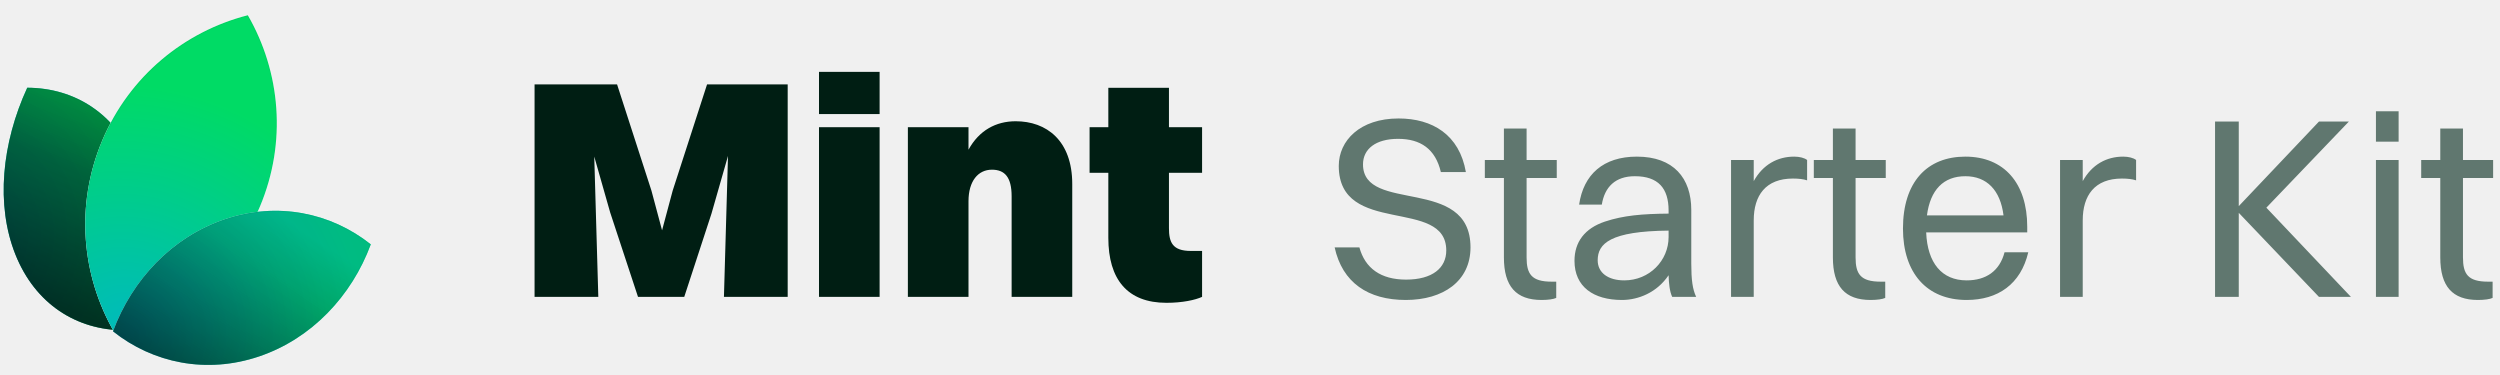
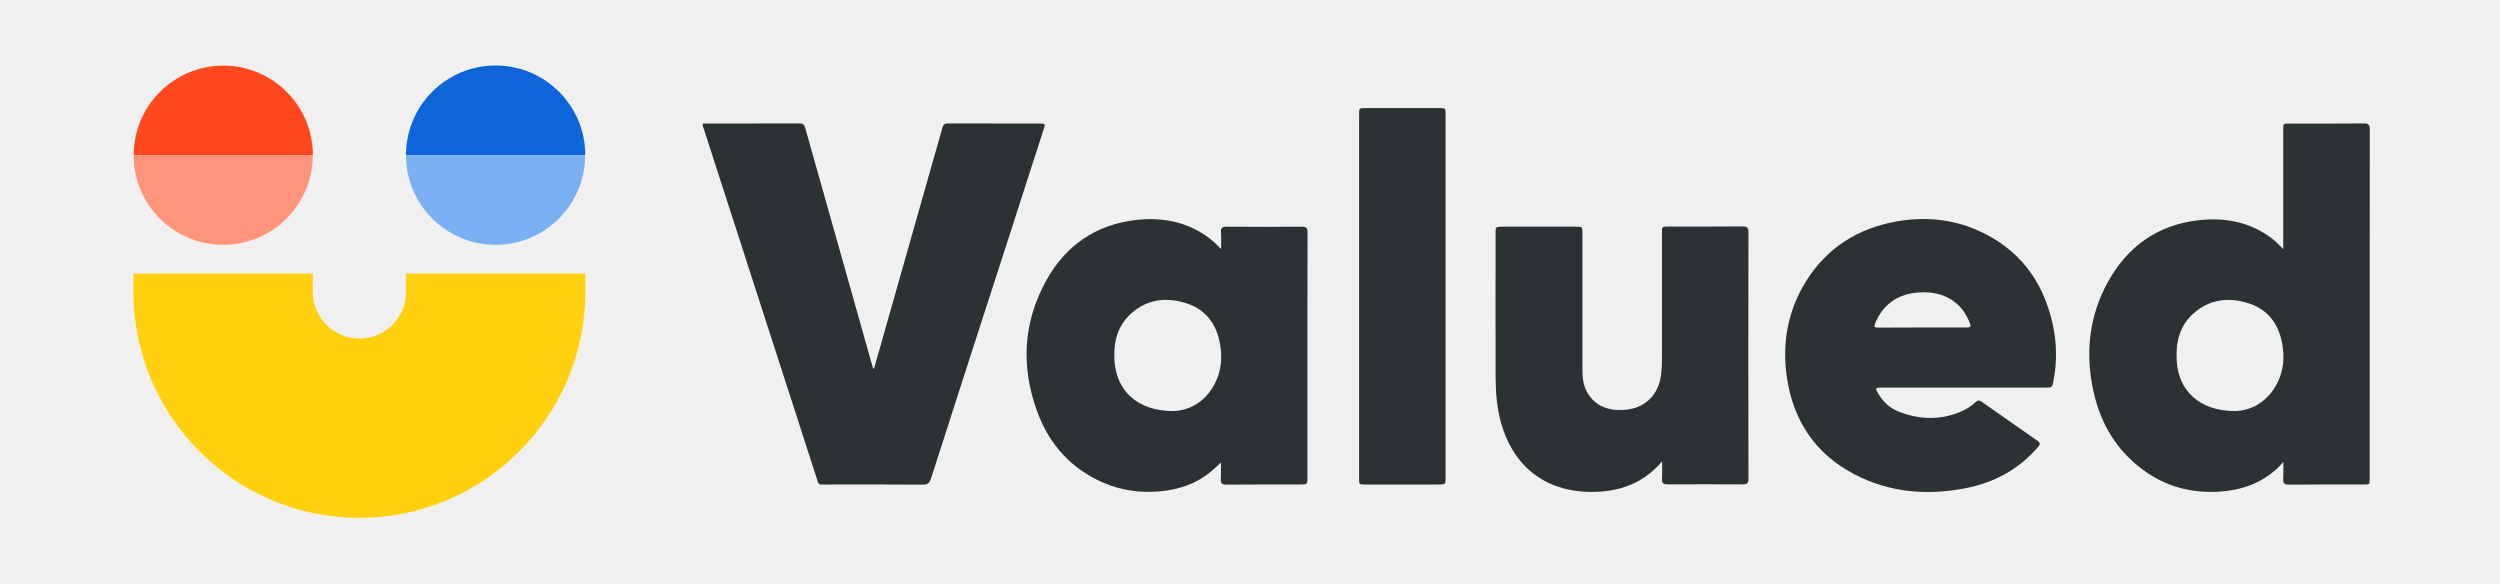
- <svg xmlns="http://www.w3.org/2000/svg" width="160" height="24" viewBox="0 0 160 24" fill="none">
-   <path d="M7.953 21.139C4.896 21.13 2.255 19.458 0.987 16.29C-0.28 13.121 0.109 9.163 1.744 5.615C4.801 5.624 7.442 7.296 8.71 10.465C9.977 13.633 9.588 17.591 7.953 21.139Z" fill="white" />
-   <path d="M7.953 21.139C4.896 21.13 2.255 19.458 0.987 16.29C-0.28 13.121 0.109 9.163 1.744 5.615C4.801 5.624 7.442 7.296 8.71 10.465C9.977 13.633 9.588 17.591 7.953 21.139Z" fill="url(#paint0_radial_115_86)" />
-   <path d="M7.953 21.139C4.896 21.13 2.255 19.458 0.987 16.29C-0.28 13.121 0.109 9.163 1.744 5.615C4.801 5.624 7.442 7.296 8.71 10.465C9.977 13.633 9.588 17.591 7.953 21.139Z" fill="black" fill-opacity="0.5" style="mix-blend-mode:hard-light" />
-   <path d="M7.953 21.139C4.896 21.13 2.255 19.458 0.987 16.29C-0.28 13.121 0.109 9.163 1.744 5.615C4.801 5.624 7.442 7.296 8.71 10.465C9.977 13.633 9.588 17.591 7.953 21.139Z" fill="url(#paint1_linear_115_86)" fill-opacity="0.5" style="mix-blend-mode:hard-light" />
-   <path d="M7.935 21.111C4.897 21.096 2.274 19.431 1.013 16.279C-0.248 13.124 0.136 9.182 1.762 5.643C4.8 5.659 7.423 7.324 8.684 10.476C9.945 13.63 9.561 17.572 7.935 21.111Z" stroke="url(#paint2_linear_115_86)" stroke-opacity="0.05" stroke-width="0.056" />
-   <path d="M7.31 21.257C11.354 20.221 14.884 17.375 16.628 13.236C18.373 9.097 17.945 4.587 15.86 0.976C11.816 2.012 8.287 4.858 6.542 8.998C4.797 13.137 5.225 17.646 7.31 21.257Z" fill="white" />
-   <path d="M7.31 21.257C11.354 20.221 14.884 17.375 16.628 13.236C18.373 9.097 17.945 4.587 15.86 0.976C11.816 2.012 8.287 4.858 6.542 8.998C4.797 13.137 5.225 17.646 7.31 21.257Z" fill="url(#paint3_radial_115_86)" />
-   <path d="M16.602 13.225C14.864 17.349 11.351 20.187 7.324 21.225C5.253 17.624 4.829 13.132 6.568 9.009C8.306 4.885 11.819 2.047 15.846 1.009C17.918 4.61 18.341 9.101 16.602 13.225Z" stroke="url(#paint4_linear_115_86)" stroke-opacity="0.05" stroke-width="0.056" />
-   <path d="M7.234 21.207C9.789 23.237 13.21 23.951 16.577 22.814C19.944 21.677 22.506 18.945 23.73 15.638C21.175 13.608 17.754 12.894 14.387 14.031C11.02 15.168 8.458 17.901 7.234 21.207Z" fill="white" />
-   <path d="M7.234 21.207C9.789 23.237 13.21 23.951 16.577 22.814C19.944 21.677 22.506 18.945 23.73 15.638C21.175 13.608 17.754 12.894 14.387 14.031C11.02 15.168 8.458 17.901 7.234 21.207Z" fill="url(#paint5_radial_115_86)" />
-   <path d="M7.234 21.207C9.789 23.237 13.21 23.951 16.577 22.814C19.944 21.677 22.506 18.945 23.73 15.638C21.175 13.608 17.754 12.894 14.387 14.031C11.02 15.168 8.458 17.901 7.234 21.207Z" fill="black" fill-opacity="0.2" style="mix-blend-mode:hard-light" />
-   <path d="M7.234 21.207C9.789 23.237 13.21 23.951 16.577 22.814C19.944 21.677 22.506 18.945 23.73 15.638C21.175 13.608 17.754 12.894 14.387 14.031C11.02 15.168 8.458 17.901 7.234 21.207Z" fill="url(#paint6_linear_115_86)" fill-opacity="0.5" style="mix-blend-mode:hard-light" />
-   <path d="M16.568 22.787C13.218 23.918 9.814 23.212 7.267 21.198C8.492 17.907 11.044 15.189 14.396 14.058C17.747 12.927 21.15 13.633 23.697 15.648C22.472 18.938 19.92 21.656 16.568 22.787Z" stroke="url(#paint7_linear_115_86)" stroke-opacity="0.05" stroke-width="0.056" />
-   <path d="M34.212 19V5.4H39.492L41.692 12.2L42.372 14.74L43.052 12.2L45.252 5.4H50.412V19H46.332L46.592 9.98L45.532 13.68L43.792 19H40.832L39.052 13.6L38.032 10.02L38.292 19H34.212ZM52.416 7.3V4.6H56.295V7.3H52.416ZM52.416 19V8.14H56.295V19H52.416ZM58.104 19V8.14H61.984V9.58C62.664 8.34 63.744 7.76 65.004 7.76C66.964 7.76 68.624 8.98 68.624 11.78V19H64.744V12.56C64.744 11.34 64.304 10.86 63.484 10.86C62.604 10.86 61.984 11.58 61.984 12.88V19H58.104ZM70.933 15.22V11.06H69.733V8.14H70.933V5.62H74.813V8.14H76.933V11.06H74.813V14.6C74.813 15.5 75.033 16.06 76.213 16.06H76.933V19C76.493 19.2 75.673 19.38 74.653 19.38C72.153 19.38 70.933 17.88 70.933 15.22Z" fill="#001E13" />
-   <path d="M87.232 10.519C87.232 13.687 94.112 11.229 94.112 15.832C94.112 17.994 92.364 19.198 89.971 19.198C87.562 19.198 85.912 18.093 85.417 15.832H87.001C87.364 17.169 88.371 17.895 89.987 17.895C91.671 17.895 92.561 17.152 92.561 16.03C92.561 12.598 85.681 15.155 85.681 10.618C85.681 9.001 87.034 7.582 89.509 7.582C91.671 7.582 93.403 8.621 93.816 11.014H92.215C91.868 9.529 90.912 8.886 89.476 8.886C88.057 8.886 87.232 9.529 87.232 10.519ZM96.25 16.476V11.393H95.029V10.239H96.25V8.226H97.702V10.239H99.632V11.393H97.702V16.476C97.702 17.532 98.015 18.026 99.302 18.026H99.599V19.066C99.434 19.148 99.071 19.198 98.659 19.198C97.025 19.198 96.25 18.323 96.25 16.476ZM102.516 13.093H101.064C101.345 11.162 102.615 10.024 104.76 10.024C107.103 10.024 108.242 11.393 108.242 13.44V16.888C108.242 17.895 108.324 18.521 108.555 19H107.021C106.856 18.654 106.806 18.142 106.79 17.614C106.047 18.72 104.859 19.198 103.803 19.198C101.988 19.198 100.767 18.357 100.767 16.69C100.767 15.486 101.427 14.611 102.714 14.182C103.902 13.786 105.107 13.687 106.79 13.671V13.473C106.79 12.053 106.13 11.278 104.628 11.278C103.374 11.278 102.698 11.971 102.516 13.093ZM102.252 16.657C102.252 17.465 102.929 17.944 103.952 17.944C105.569 17.944 106.79 16.674 106.79 15.172V14.759C103.061 14.793 102.252 15.585 102.252 16.657ZM110.787 19V10.239H112.239V11.591C112.833 10.519 113.774 10.024 114.83 10.024C115.176 10.024 115.49 10.107 115.655 10.239V11.542C115.407 11.46 115.094 11.427 114.747 11.427C112.998 11.427 112.239 12.515 112.239 14.1V19H110.787ZM117.305 16.476V11.393H116.084V10.239H117.305V8.226H118.757V10.239H120.688V11.393H118.757V16.476C118.757 17.532 119.071 18.026 120.358 18.026H120.655V19.066C120.49 19.148 120.127 19.198 119.714 19.198C118.081 19.198 117.305 18.323 117.305 16.476ZM129.809 16.145C129.33 18.192 127.862 19.198 125.865 19.198C123.324 19.198 121.79 17.482 121.79 14.627C121.79 11.658 123.324 10.024 125.783 10.024C128.258 10.024 129.743 11.723 129.743 14.512V14.875H123.275C123.357 16.838 124.281 17.944 125.865 17.944C127.103 17.944 127.977 17.35 128.291 16.145H129.809ZM125.783 11.278C124.38 11.278 123.539 12.152 123.324 13.786H128.225C128.027 12.169 127.152 11.278 125.783 11.278ZM131.843 19V10.239H133.295V11.591C133.889 10.519 134.829 10.024 135.885 10.024C136.232 10.024 136.545 10.107 136.71 10.239V11.542C136.463 11.46 136.149 11.427 135.803 11.427C134.054 11.427 133.295 12.515 133.295 14.1V19H131.843ZM141.763 19V7.78H143.281V13.192L148.413 7.78H150.327L145.047 13.291L150.459 19H148.413L143.281 13.621V19H141.763ZM152.06 9.067V7.12H153.512V9.067H152.06ZM152.06 19V10.239H153.512V19H152.06ZM156.178 16.476V11.393H154.957V10.239H156.178V8.226H157.63V10.239H159.56V11.393H157.63V16.476C157.63 17.532 157.943 18.026 159.23 18.026H159.527V19.066C159.362 19.148 158.999 19.198 158.587 19.198C156.953 19.198 156.178 18.323 156.178 16.476Z" fill="#002719" fill-opacity="0.6" />
-   <defs>
-     <radialGradient id="paint0_radial_115_86" cx="0" cy="0" r="1" gradientUnits="userSpaceOnUse" gradientTransform="translate(-3.00503 15.023) rotate(-10.029) scale(17.9572 17.784)">
-       <stop stop-color="#00B0BB" />
-       <stop offset="1" stop-color="#00DB65" />
-     </radialGradient>
-     <linearGradient id="paint1_linear_115_86" x1="7.39" y1="4.813" x2="1.63" y2="18.689" gradientUnits="userSpaceOnUse">
-       <stop stop-color="#18E299" />
-       <stop offset="1" />
-     </linearGradient>
-     <linearGradient id="paint2_linear_115_86" x1="7.948" y1="8.016" x2="1.761" y2="18.746" gradientUnits="userSpaceOnUse">
-       <stop />
-       <stop offset="1" stop-opacity="0" />
-     </linearGradient>
-     <radialGradient id="paint3_radial_115_86" cx="0" cy="0" r="1" gradientUnits="userSpaceOnUse" gradientTransform="translate(8.11404 20.8822) rotate(-75.7542) scale(21.6246 23.7772)">
-       <stop stop-color="#00BBBB" />
-       <stop offset="0.713" stop-color="#00DB65" />
-     </radialGradient>
-     <linearGradient id="paint4_linear_115_86" x1="7.602" y1="5.871" x2="15.556" y2="16.372" gradientUnits="userSpaceOnUse">
-       <stop />
-       <stop offset="1" stop-opacity="0" />
-     </linearGradient>
-     <radialGradient id="paint5_radial_115_86" cx="0" cy="0" r="1" gradientUnits="userSpaceOnUse" gradientTransform="translate(7.84537 21.5181) rotate(-20.3525) scale(18.5603 17.32)">
-       <stop stop-color="#00B0BB" />
-       <stop offset="1" stop-color="#00DB65" />
-     </radialGradient>
-     <linearGradient id="paint6_linear_115_86" x1="16.808" y1="13.007" x2="10.041" y2="22.994" gradientUnits="userSpaceOnUse">
-       <stop stop-color="#00B1BC" />
-       <stop offset="1" />
-     </linearGradient>
-     <linearGradient id="paint7_linear_115_86" x1="16.808" y1="13.007" x2="14.169" y2="23.841" gradientUnits="userSpaceOnUse">
-       <stop />
-       <stop offset="1" stop-opacity="0" />
-     </linearGradient>
-   </defs>
+ <svg xmlns="http://www.w3.org/2000/svg" version="1.1" id="Layer_1" x="0px" y="0px" viewBox="0 0 1920 448" style="enable-background:new 0 0 1920 448;" xml:space="preserve">
+   <style type="text/css">
+ 	.st0{fill:#2C3133;}
+ 	.st1{fill:#FF491D;}
+ 	.st2{fill:#FF947A;}
+ 	.st3{fill:#0E65DA;}
+ 	.st4{fill:#7BAFF4;}
+ 	.st5{fill:#FFD00D;}
+ </style>
+   <g>
+     <g id="WVoJsy_00000089539395835958383950000003897022033739824777_">
+       <g>
+         <path class="st0" d="M539.7,94.9c24.9,0,49.8,0,74.7-0.1c2.9,0,3.5,1.7,4.1,3.8c7.3,26.1,14.7,52.2,22.1,78.3     c9.8,34.9,19.7,69.7,29.5,104.6c0.2,0.6,0.2,1.3,1.1,1.8c2.4-8.4,4.8-16.7,7.1-25c15.2-53.3,30.3-106.7,45.4-160     c0.7-2.6,1.9-3.6,4.6-3.5c23.5,0.1,46.9,0,70.4,0.1c4,0,4.2,0.3,2.9,4.3c-8.5,26.2-17,52.4-25.4,78.7     C755.7,241,735.3,304.3,715,367.5c-1.1,3.4-2.5,4.7-6.2,4.7c-24.8-0.2-49.6-0.1-74.4-0.1c-6.4,0-5.4,0.8-7.4-5.5     c-28.7-88.7-57.3-177.4-86-266.1c-0.4-1.2-0.8-2.3-1.2-3.5C539.7,96.3,539.7,95.6,539.7,94.9z" />
+         <path class="st0" d="M1753.5,191.4c0-2.1,0-3.3,0-4.5c0-29.1,0-58.3,0-87.4c0-4.6,0.1-4.6,4.7-4.6c19.1,0,38.3,0.1,57.4-0.1     c3.3,0,4.4,1,4.4,4.4c-0.1,89.5-0.1,179-0.1,268.5c0,4.4,0,4.4-4.5,4.4c-19.2,0-38.5-0.1-57.7,0.1c-3.1,0-4.4-0.9-4.2-4.1     c0.2-4.1,0.1-8.2,0.1-13.3c-2.2,2.2-3.6,4-5.3,5.5c-12.5,11.2-27.4,16.3-44.1,17.3c-21.5,1.3-41-4-58.3-16.7     c-20.3-14.9-32.4-35.2-37.9-59.4c-6.7-29.6-3.9-58.2,10.9-85c15-27.1,37.9-43.6,69-47.3c19.5-2.3,38.1,0.7,54.7,12.3     C1746.3,184.1,1749.8,187.2,1753.5,191.4z M1716.5,315.7c11.9-0.3,24.6-6.5,32.2-21c5-9.6,6-19.9,4.1-30.5     c-2.7-15-10.6-26.2-25.4-31.1c-15.4-5.1-30.2-3.5-42.8,7.6c-10.8,9.6-13.7,22.3-12.9,36.3C1673,300.1,1689.3,315.7,1716.5,315.7z     " />
+         <path class="st0" d="M937.8,191.3c0-4.8,0.2-8.9-0.1-12.8c-0.2-3.3,0.8-4.5,4.3-4.4c19.3,0.2,38.7,0.1,58,0c3.2,0,4.2,1,4.2,4.2     c-0.1,20.3-0.1,40.7-0.1,61c0,42.4,0,84.7,0,127.1c0,5.7,0,5.7-5.9,5.7c-18.8,0-37.6-0.1-56.4,0.1c-3.2,0-4.4-0.9-4.2-4.2     c0.2-4.1,0.1-8.2,0.1-12.8c-2.6,2.4-4.6,4.4-6.9,6.3c-11.7,10-25.4,14.6-40.6,15.9c-14.7,1.2-28.9-0.7-42.4-6.5     c-25.3-10.8-42.2-29.8-51.4-55.3c-12.3-34-10.7-67.6,6.8-99.6c14.8-27.1,37.9-43.3,68.8-47c19.5-2.3,38.1,0.8,54.7,12.4     C930.6,184.1,934,187.3,937.8,191.3z M900.8,315.7c11.8-0.2,24.5-6.4,32.1-20.9c5-9.6,6-19.9,4.1-30.5     c-2.6-15-10.5-26.2-25.3-31.2c-15.4-5.1-30.2-3.6-42.8,7.5c-10.8,9.6-13.8,22.3-13,36.2C857.3,300.1,873.5,315.6,900.8,315.7z" />
+         <path class="st0" d="M1508.1,297.7c-21.1,0-42.2,0-63.4,0c-4.5,0-4.7,0.3-2.4,4.3c3.7,6.3,8.8,11.3,15.6,14     c15.8,6.3,31.8,6.9,47.7,0.3c4.3-1.8,8.3-4.3,11.7-7.5c1.6-1.5,2.9-1.5,4.7-0.2c14.2,10,28.4,19.9,42.6,29.8     c2.3,1.6,2.6,2.7,0.6,4.9c-14.7,17.1-33.5,27.3-55.4,31.6c-29.8,5.8-58.7,3.5-85.9-10.8c-29.3-15.4-46.1-40.2-51.3-72.6     c-4.3-26.8,0-52.3,14.5-75.6c16.1-25.7,39.7-40.5,69.3-45.8c21.5-3.8,42.6-2,62.7,6.9c31.3,13.9,49.9,38.4,57.3,71.6     c3.2,14.5,3.5,29.1,0.7,43.7c-1,5.4-1,5.4-6.6,5.4C1549.7,297.7,1528.9,297.7,1508.1,297.7z M1476.5,251.5c11.4,0,22.9,0,34.3,0     c2.5,0,3.2-0.6,2.2-3c-2.4-6.1-5.7-11.6-10.8-15.8c-8.3-6.8-18.1-8.8-28.5-8.1c-15.9,1.1-27.4,8.7-33.6,23.8     c-1.1,2.7-0.4,3.2,2.3,3.2C1453.8,251.5,1465.2,251.5,1476.5,251.5z" />
+         <path class="st0" d="M1276.5,354.3c-14.3,17-33,23.5-54,23.5c-37.3,0-61.3-21.3-70.1-54.5c-2.9-11.1-3.7-22.4-3.8-33.7     c-0.1-36.7,0-73.4,0-110.1c0-5.4,0-5.4,5.3-5.4c18.8,0,37.6,0,56.4,0c5,0,5,0,5,4.9c0,34.2,0,68.5,0,102.7c0,4.4,0,8.9,1.1,13.2     c3.2,11.8,12.5,19.2,25,19.9c4,0.2,8,0,11.9-0.9c12.7-2.9,21.2-13.1,22.5-27c0.5-4.9,0.6-9.8,0.6-14.6c0-31.2,0-62.5,0-93.7     c0-4.6,0-4.6,4.6-4.6c19.1,0,38.3,0.1,57.4-0.1c3.3,0,4.4,0.9,4.4,4.3c-0.1,63.2-0.1,126.3,0,189.5c0,3.4-1.1,4.3-4.4,4.3     c-19.2-0.1-38.5-0.1-57.7,0c-3.3,0-4.5-0.9-4.3-4.3C1276.7,363.3,1276.5,358.8,1276.5,354.3z" />
+         <path class="st0" d="M1110.2,227.4c0,46.5,0,93,0,139.4c0,5.3,0,5.3-5.3,5.3c-18.8,0-37.6,0-56.4,0c-4.7,0-4.7,0-4.7-4.5     c0-93.3,0-186.6,0-279.9c0-4.5,0.2-4.7,4.7-4.7c19,0,38,0,57,0c4.6,0,4.7,0.1,4.7,4.6C1110.2,134.2,1110.2,180.8,1110.2,227.4z" />
+       </g>
+     </g>
+     <g>
+       <path class="st1" d="M240.1,123.6c0.1-1.5,0.2-2.9,0.2-4.4c0-38-30.8-68.8-68.8-68.8c-38,0-68.8,30.8-68.8,68.8h137.5V123.6z" />
+       <path class="st2" d="M171.4,188c36.5,0,66.4-28.4,68.7-64.4v-4.4H102.6C102.6,157.2,133.4,188,171.4,188z" />
+     </g>
+     <g>
+       <path class="st3" d="M380.6,50.3c-38,0-68.8,30.8-68.8,68.8h137.7C449.5,81.2,418.7,50.3,380.6,50.3z" />
+       <path class="st4" d="M380.6,188c38,0,68.8-30.8,68.8-68.8H311.8C311.8,157.2,342.6,188,380.6,188z" />
+     </g>
+     <path class="st5" d="M311.8,210.1v14.1c0,19.8-16.1,35.8-35.8,35.8c-19.8,0-35.8-16.1-35.8-35.8v-14.1H102.5v14.1   c0,95.7,77.8,173.5,173.5,173.5c95.7,0,173.5-77.8,173.5-173.5v-14.1H311.8z" />
+   </g>
</svg>
